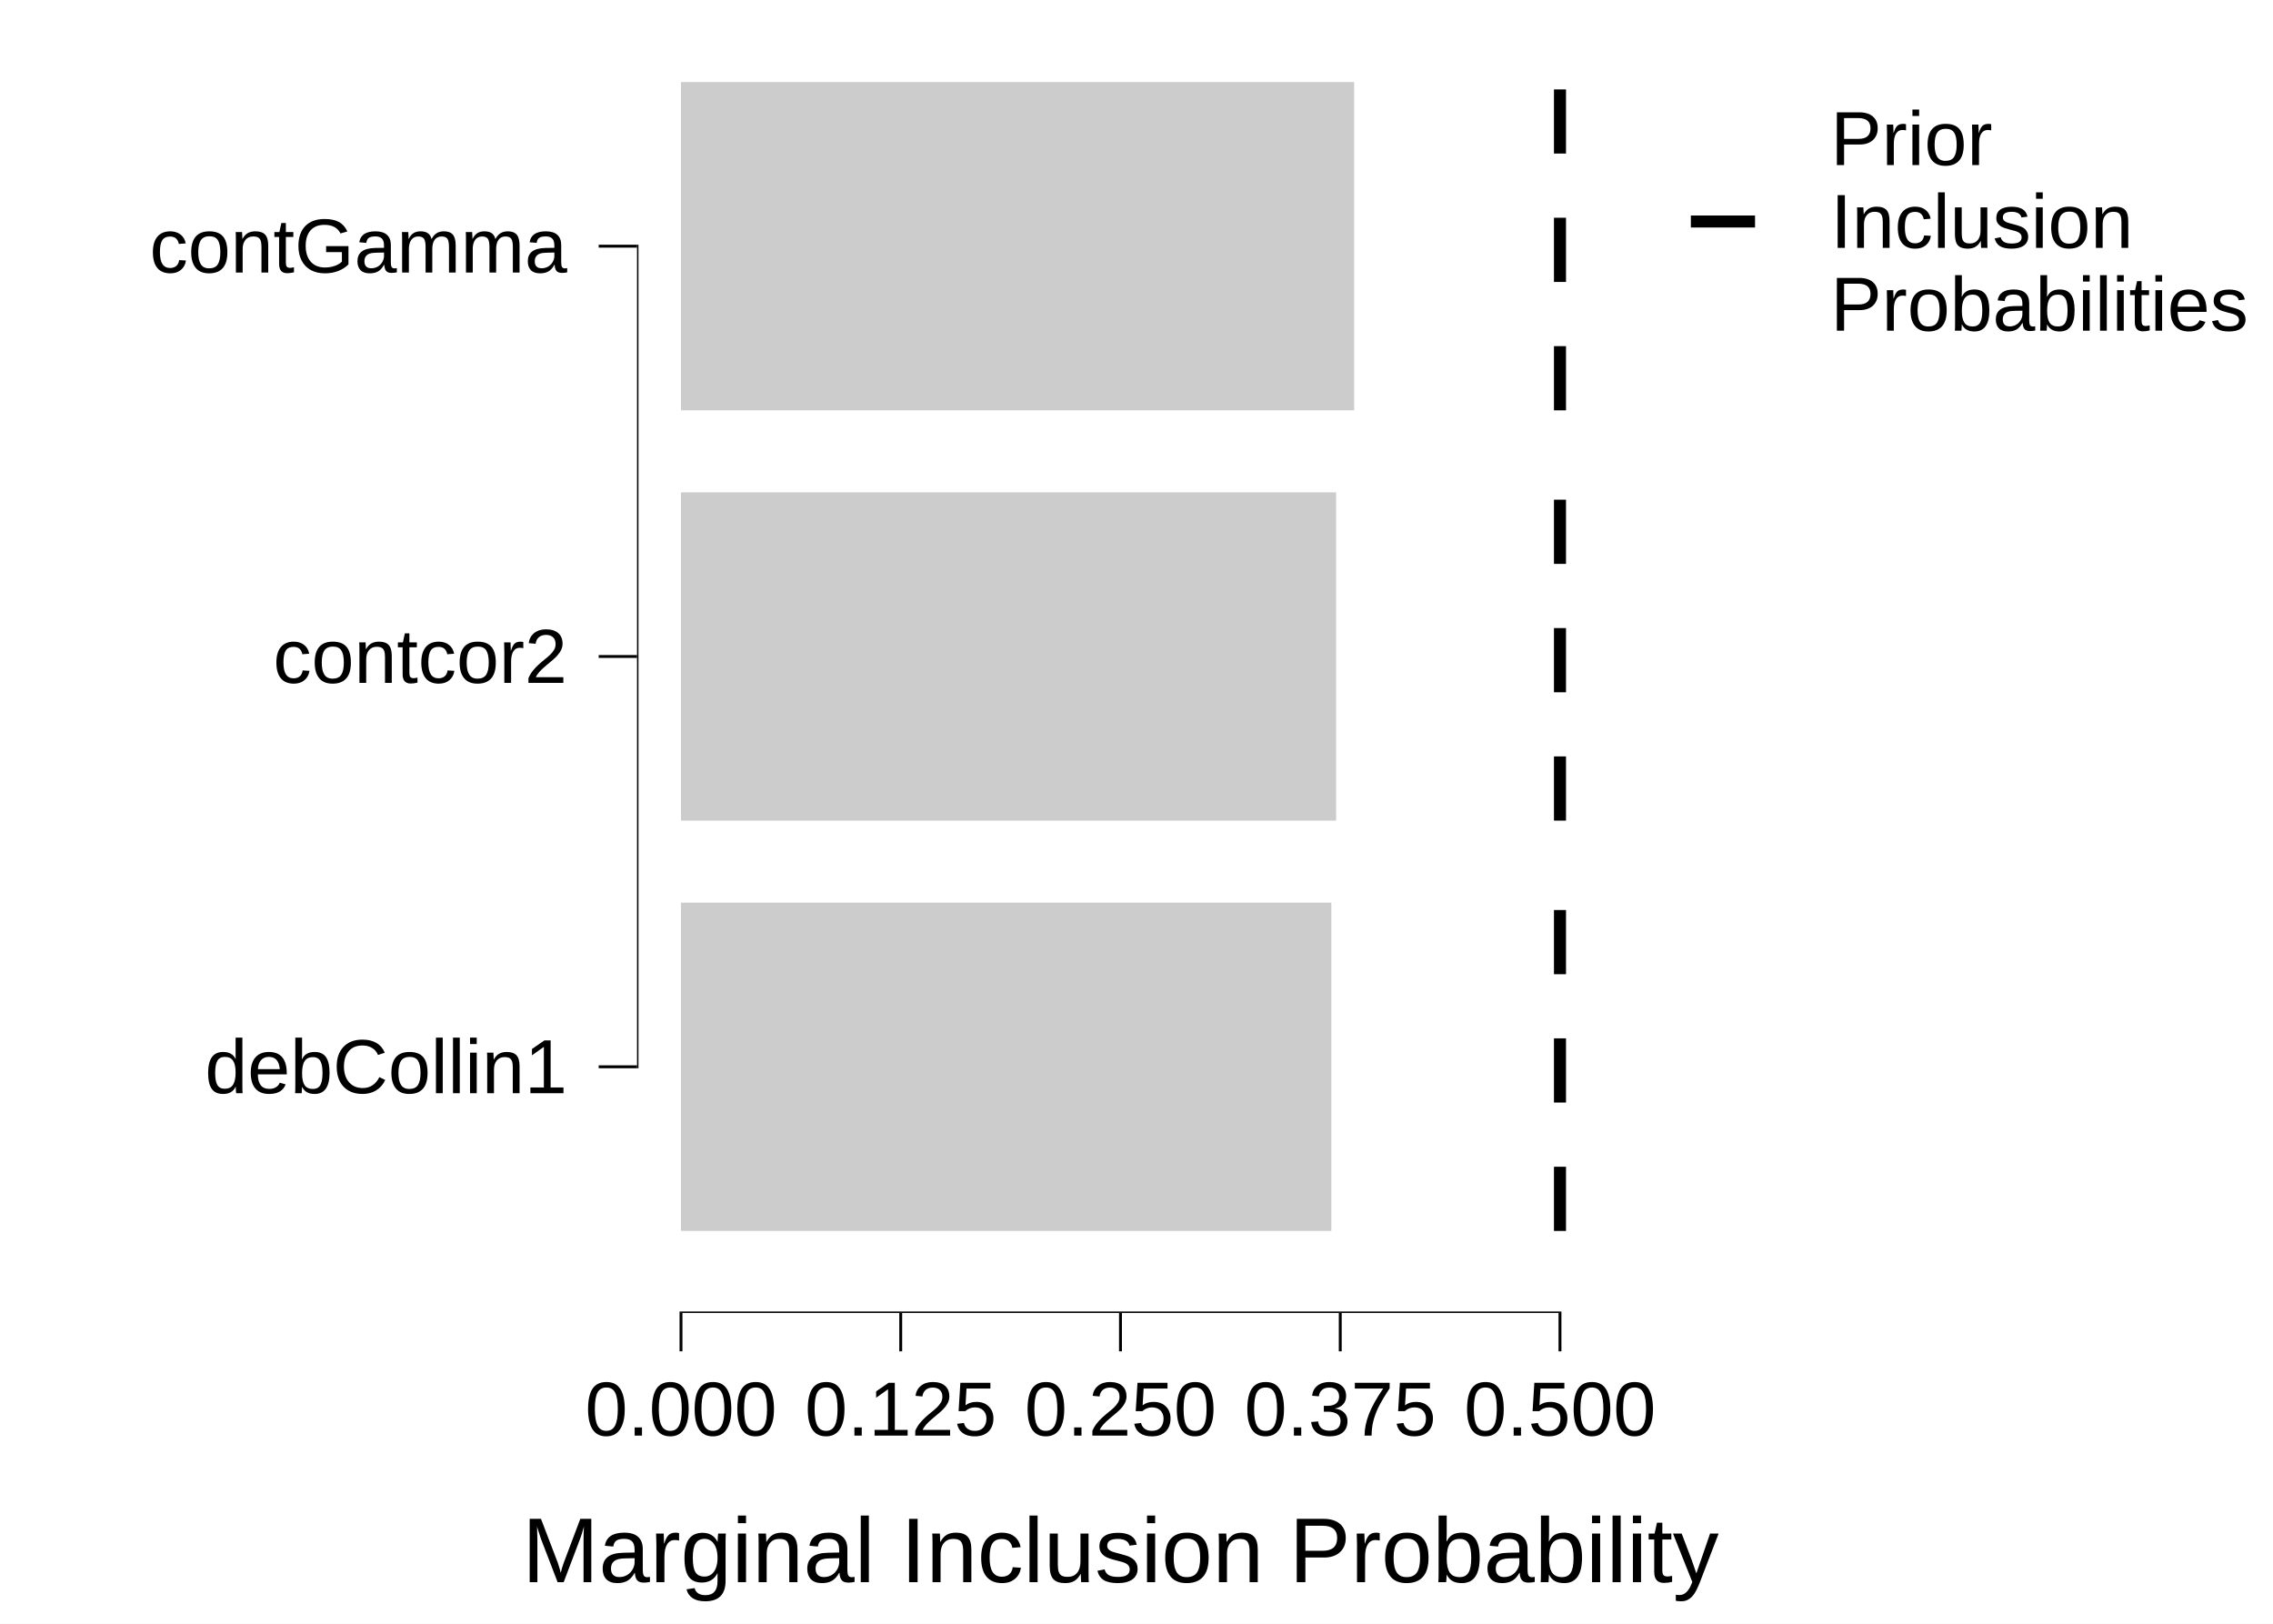
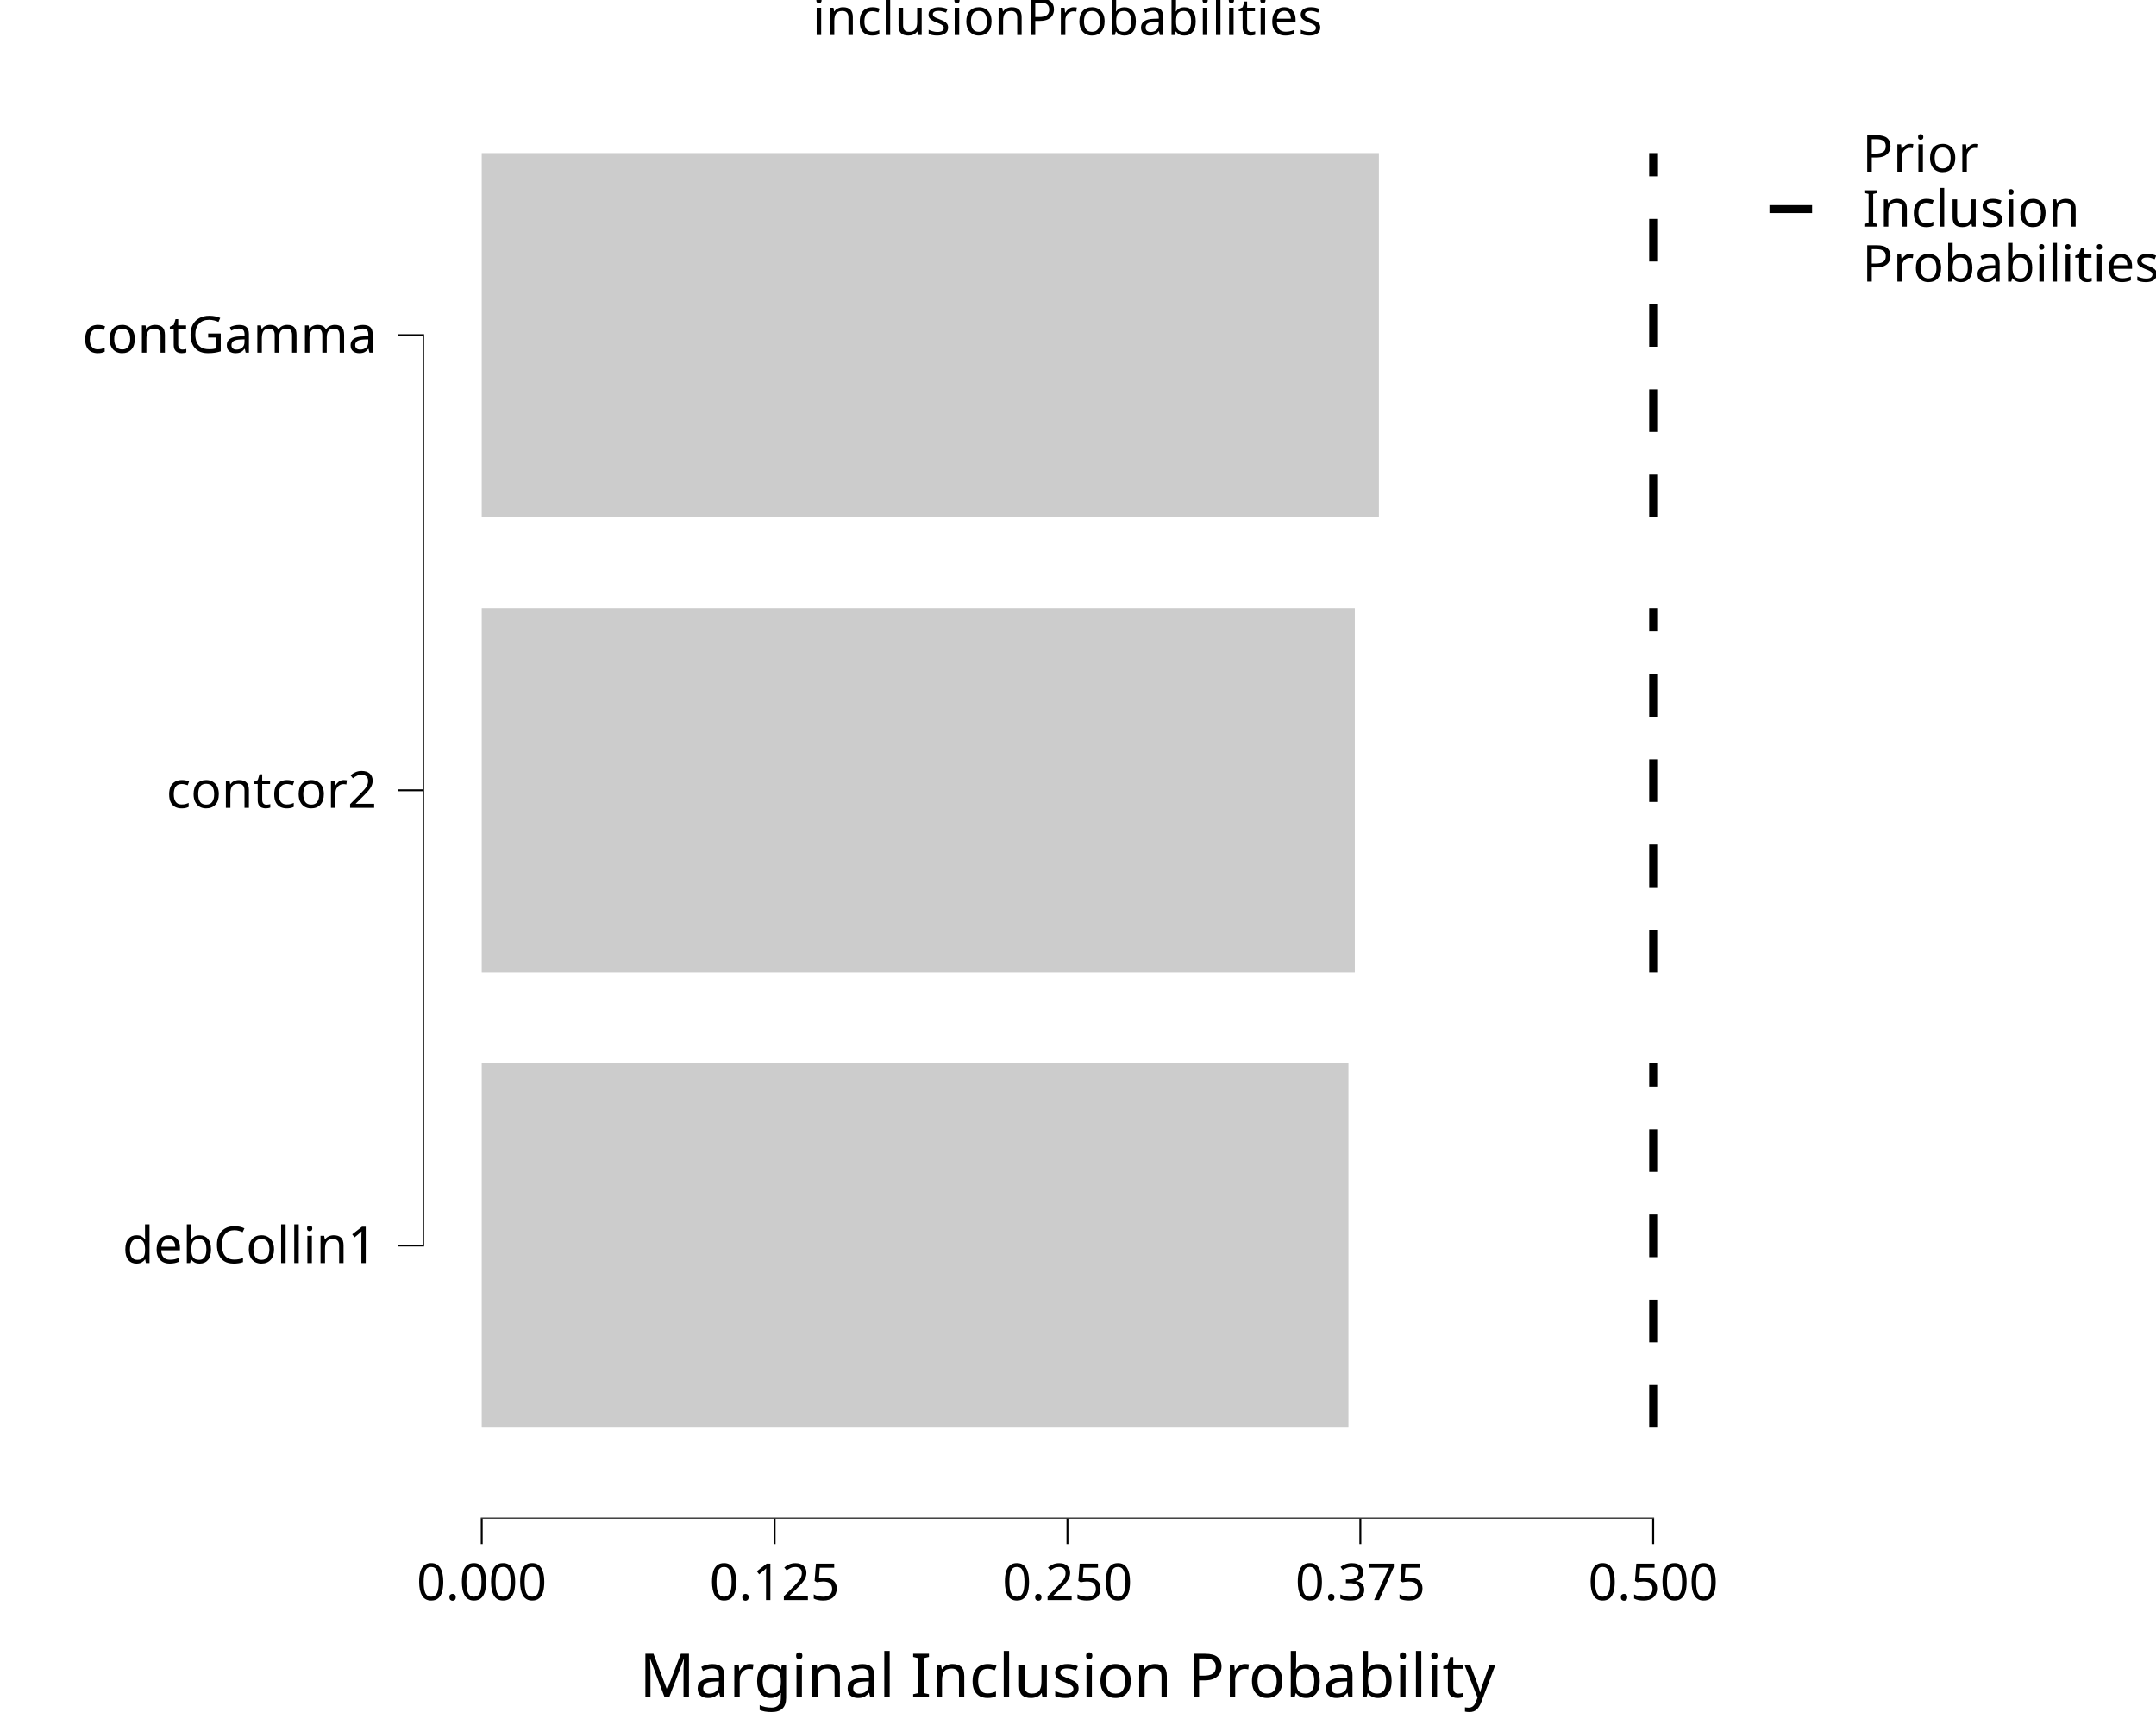
- <svg xmlns="http://www.w3.org/2000/svg" width="504.00pt" height="360.00pt" viewBox="0 0 504.00 360.00">
-   <g class="svglite">
-     <defs>
-       <style type="text/css">
+ <svg xmlns="http://www.w3.org/2000/svg" class="svglite" data-engine-version="2.0" width="720.00pt" height="576.00pt" viewBox="0 0 720.00 576.00">
+   <defs>
+     <style type="text/css">
    .svglite line, .svglite polyline, .svglite polygon, .svglite path, .svglite rect, .svglite circle {
      fill: none;
      stroke: #000000;
      stroke-linecap: round;
      stroke-linejoin: round;
      stroke-miterlimit: 10.00;
    }
-     .svglite text {
-       white-space: pre;
-     }
-     .svglite g.glyphgroup path {
-       fill: inherit;
-       stroke: none;
-     }
  </style>
-     </defs>
-     <rect width="100%" height="100%" style="stroke: none; fill: #FFFFFF;" />
-     <defs>
-       <clipPath id="cpMC4wMHw1MDQuMDB8MC4wMHwzNjAuMDA=">
-         <rect x="0.00" y="0.00" width="504.00" height="360.00" />
-       </clipPath>
-     </defs>
-     <g clip-path="url(#cpMC4wMHw1MDQuMDB8MC4wMHwzNjAuMDA=)">
-       <rect x="0.00" y="0.00" width="504.00" height="360.00" style="stroke-width: 10.67; stroke: none;" />
-     </g>
-     <defs>
-       <clipPath id="cpMTQxLjI1fDM1NS42NXwwLjAwfDI5MS4xMA==">
-         <rect x="141.25" y="0.00" width="214.40" height="291.10" />
-       </clipPath>
-     </defs>
-     <g clip-path="url(#cpMTQxLjI1fDM1NS42NXwwLjAwfDI5MS4xMA==)">
-       <rect x="141.25" y="0.00" width="214.40" height="291.10" style="stroke-width: 10.67; stroke: none;" />
-       <rect x="151.00" y="200.13" width="144.20" height="72.78" style="stroke-width: 1.07; stroke: none; stroke-linecap: butt; stroke-linejoin: miter; fill: #CCCCCC;" />
-       <rect x="151.00" y="109.16" width="145.26" height="72.78" style="stroke-width: 1.07; stroke: none; stroke-linecap: butt; stroke-linejoin: miter; fill: #CCCCCC;" />
-       <rect x="151.00" y="18.19" width="149.26" height="72.78" style="stroke-width: 1.07; stroke: none; stroke-linecap: butt; stroke-linejoin: miter; fill: #CCCCCC;" />
-       <polyline points="345.90,181.94 345.90,109.16 " style="stroke-width: 2.67; stroke-dasharray: 14.23,14.23; stroke-linecap: butt;" />
-       <polyline points="345.90,90.97 345.90,18.19 " style="stroke-width: 2.67; stroke-dasharray: 14.23,14.23; stroke-linecap: butt;" />
-       <polyline points="345.90,272.91 345.90,200.13 " style="stroke-width: 2.67; stroke-dasharray: 14.23,14.23; stroke-linecap: butt;" />
-       <line x1="150.68" y1="291.10" x2="346.22" y2="291.10" style="stroke-width: 0.64; stroke-linecap: butt;" />
-       <line x1="141.25" y1="236.84" x2="141.25" y2="54.26" style="stroke-width: 0.64; stroke-linecap: butt;" />
-       <rect x="141.25" y="0.00" width="214.40" height="291.10" style="stroke-width: 0.00; stroke: none;" />
-     </g>
-     <g clip-path="url(#cpMC4wMHw1MDQuMDB8MC4wMHwzNjAuMDA=)">
-       <polyline points="141.25,291.10 141.25,0.00 " style="stroke-width: 0.00; stroke: none; stroke-linecap: butt;" />
-       <text x="125.77" y="242.37" text-anchor="end" style="font-size: 17.00px; font-family: &quot;Arimo&quot;;" textLength="80.34px" lengthAdjust="spacingAndGlyphs">debCollin1</text>
-       <text x="125.77" y="151.40" text-anchor="end" style="font-size: 17.00px; font-family: &quot;Arimo&quot;;" textLength="65.19px" lengthAdjust="spacingAndGlyphs">contcor2</text>
-       <text x="125.77" y="60.43" text-anchor="end" style="font-size: 17.00px; font-family: &quot;Arimo&quot;;" textLength="92.56px" lengthAdjust="spacingAndGlyphs">contGamma</text>
-       <polyline points="132.75,236.52 141.25,236.52 " style="stroke-width: 0.64; stroke-linecap: butt;" />
-       <polyline points="132.75,145.55 141.25,145.55 " style="stroke-width: 0.64; stroke-linecap: butt;" />
-       <polyline points="132.75,54.58 141.25,54.58 " style="stroke-width: 0.64; stroke-linecap: butt;" />
-       <polyline points="141.25,291.10 355.65,291.10 " style="stroke-width: 0.00; stroke: none; stroke-linecap: butt;" />
-       <polyline points="151.00,299.61 151.00,291.10 " style="stroke-width: 0.64; stroke-linecap: butt;" />
-       <polyline points="199.72,299.61 199.72,291.10 " style="stroke-width: 0.64; stroke-linecap: butt;" />
-       <polyline points="248.45,299.61 248.45,291.10 " style="stroke-width: 0.64; stroke-linecap: butt;" />
-       <polyline points="297.18,299.61 297.18,291.10 " style="stroke-width: 0.64; stroke-linecap: butt;" />
-       <polyline points="345.90,299.61 345.90,291.10 " style="stroke-width: 0.64; stroke-linecap: butt;" />
-       <text x="151.00" y="318.28" text-anchor="middle" style="font-size: 17.00px; font-family: &quot;Arimo&quot;;" textLength="42.53px" lengthAdjust="spacingAndGlyphs">0.000</text>
-       <text x="199.72" y="318.28" text-anchor="middle" style="font-size: 17.00px; font-family: &quot;Arimo&quot;;" textLength="42.53px" lengthAdjust="spacingAndGlyphs">0.125</text>
-       <text x="248.45" y="318.28" text-anchor="middle" style="font-size: 17.00px; font-family: &quot;Arimo&quot;;" textLength="42.53px" lengthAdjust="spacingAndGlyphs">0.250</text>
-       <text x="297.18" y="318.28" text-anchor="middle" style="font-size: 17.00px; font-family: &quot;Arimo&quot;;" textLength="42.53px" lengthAdjust="spacingAndGlyphs">0.375</text>
-       <text x="345.90" y="318.28" text-anchor="middle" style="font-size: 17.00px; font-family: &quot;Arimo&quot;;" textLength="42.53px" lengthAdjust="spacingAndGlyphs">0.500</text>
-       <text x="248.45" y="350.79" text-anchor="middle" style="font-size: 20.40px; font-family: &quot;Arimo&quot;;" textLength="265.31px" lengthAdjust="spacingAndGlyphs">Marginal Inclusion Probability</text>
-       <rect x="366.61" y="-0" width="137.39" height="80.56" style="stroke-width: 0.75; stroke: none;" />
-       <rect x="366.61" y="-0" width="137.39" height="80.56" style="stroke-width: 10.67; stroke: none;" />
-       <rect x="372.09" y="23.13" width="28.35" height="51.95" style="stroke-width: 10.67; stroke: none;" />
-       <line x1="374.92" y1="49.11" x2="397.60" y2="49.11" style="stroke-width: 2.67; stroke-dasharray: 14.23,14.23; stroke-linecap: butt;" />
-       <text x="405.91" y="36.60" style="font-size: 17.00px; font-family: &quot;Arimo&quot;;" textLength="35.89px" lengthAdjust="spacingAndGlyphs">Prior</text>
-       <text x="405.91" y="54.96" style="font-size: 17.00px; font-family: &quot;Arimo&quot;;" textLength="67.09px" lengthAdjust="spacingAndGlyphs">Inclusion</text>
-       <text x="405.91" y="73.32" style="font-size: 17.00px; font-family: &quot;Arimo&quot;;" textLength="92.61px" lengthAdjust="spacingAndGlyphs">Probabilities</text>
-     </g>
+   </defs>
+   <rect width="100%" height="100%" style="stroke: none; fill: #FFFFFF;" />
+   <defs>
+     <clipPath id="cpMC4wMHw3MjAuMDB8MC4wMHw1NzYuMDA=">
+       <rect x="0.00" y="0.00" width="720.00" height="576.00" />
+     </clipPath>
+   </defs>
+   <g clip-path="url(#cpMC4wMHw3MjAuMDB8MC4wMHw1NzYuMDA=)">
+     <rect x="0.00" y="0.00" width="720.00" height="576.00" style="stroke-width: 10.67; stroke: none;" />
+   </g>
+   <defs>
+     <clipPath id="cpMTQxLjMxfDU3MS42NXwyMC43MXw1MDcuMDk=">
+       <rect x="141.31" y="20.71" width="430.34" height="486.39" />
+     </clipPath>
+   </defs>
+   <g clip-path="url(#cpMTQxLjMxfDU3MS42NXwyMC43MXw1MDcuMDk=)">
+     <rect x="141.31" y="20.71" width="430.34" height="486.39" style="stroke-width: 10.67; stroke: none;" />
+     <rect x="160.87" y="355.10" width="289.44" height="121.60" style="stroke-width: 1.07; stroke: none; stroke-linecap: butt; stroke-linejoin: miter; fill: #CCCCCC;" />
+     <rect x="160.87" y="203.10" width="291.57" height="121.60" style="stroke-width: 1.07; stroke: none; stroke-linecap: butt; stroke-linejoin: miter; fill: #CCCCCC;" />
+     <rect x="160.87" y="51.11" width="299.61" height="121.60" style="stroke-width: 1.07; stroke: none; stroke-linecap: butt; stroke-linejoin: miter; fill: #CCCCCC;" />
+     <polyline points="552.09,324.70 552.09,203.10 " style="stroke-width: 2.67; stroke-dasharray: 14.23,14.23; stroke-linecap: butt;" />
+     <polyline points="552.09,172.70 552.09,51.11 " style="stroke-width: 2.67; stroke-dasharray: 14.23,14.23; stroke-linecap: butt;" />
+     <polyline points="552.09,476.69 552.09,355.10 " style="stroke-width: 2.67; stroke-dasharray: 14.23,14.23; stroke-linecap: butt;" />
+     <line x1="160.55" y1="507.09" x2="552.41" y2="507.09" style="stroke-width: 0.64; stroke-linecap: butt;" />
+     <line x1="141.31" y1="416.22" x2="141.31" y2="111.59" style="stroke-width: 0.64; stroke-linecap: butt;" />
+     <rect x="141.31" y="20.71" width="430.34" height="486.39" style="stroke-width: 0.00; stroke: none;" />
+   </g>
+   <g clip-path="url(#cpMC4wMHw3MjAuMDB8MC4wMHw1NzYuMDA=)">
+     <polyline points="141.31,507.09 141.31,20.71 " style="stroke-width: 0.00; stroke: none; stroke-linecap: butt;" />
+     <text x="125.83" y="421.75" text-anchor="end" style="font-size: 17.00px; font-family: sans;" textLength="80.34px" lengthAdjust="spacingAndGlyphs">debCollin1</text>
+     <text x="125.83" y="269.75" text-anchor="end" style="font-size: 17.00px; font-family: sans;" textLength="65.22px" lengthAdjust="spacingAndGlyphs">contcor2</text>
+     <text x="125.83" y="117.76" text-anchor="end" style="font-size: 17.00px; font-family: sans;" textLength="92.62px" lengthAdjust="spacingAndGlyphs">contGamma</text>
+     <polyline points="132.81,415.90 141.31,415.90 " style="stroke-width: 0.64; stroke-linecap: butt;" />
+     <polyline points="132.81,263.90 141.31,263.90 " style="stroke-width: 0.64; stroke-linecap: butt;" />
+     <polyline points="132.81,111.91 141.31,111.91 " style="stroke-width: 0.64; stroke-linecap: butt;" />
+     <polyline points="141.31,507.09 571.65,507.09 " style="stroke-width: 0.00; stroke: none; stroke-linecap: butt;" />
+     <polyline points="160.87,515.60 160.87,507.09 " style="stroke-width: 0.64; stroke-linecap: butt;" />
+     <polyline points="258.68,515.60 258.68,507.09 " style="stroke-width: 0.64; stroke-linecap: butt;" />
+     <polyline points="356.48,515.60 356.48,507.09 " style="stroke-width: 0.64; stroke-linecap: butt;" />
+     <polyline points="454.29,515.60 454.29,507.09 " style="stroke-width: 0.64; stroke-linecap: butt;" />
+     <polyline points="552.09,515.60 552.09,507.09 " style="stroke-width: 0.64; stroke-linecap: butt;" />
+     <text x="160.87" y="534.27" text-anchor="middle" style="font-size: 17.00px; font-family: sans;" textLength="42.54px" lengthAdjust="spacingAndGlyphs">0.000</text>
+     <text x="258.68" y="534.27" text-anchor="middle" style="font-size: 17.00px; font-family: sans;" textLength="42.54px" lengthAdjust="spacingAndGlyphs">0.125</text>
+     <text x="356.48" y="534.27" text-anchor="middle" style="font-size: 17.00px; font-family: sans;" textLength="42.54px" lengthAdjust="spacingAndGlyphs">0.250</text>
+     <text x="454.29" y="534.27" text-anchor="middle" style="font-size: 17.00px; font-family: sans;" textLength="42.54px" lengthAdjust="spacingAndGlyphs">0.375</text>
+     <text x="552.09" y="534.27" text-anchor="middle" style="font-size: 17.00px; font-family: sans;" textLength="42.54px" lengthAdjust="spacingAndGlyphs">0.500</text>
+     <text x="356.48" y="566.78" text-anchor="middle" style="font-size: 20.40px; font-family: sans;" textLength="265.35px" lengthAdjust="spacingAndGlyphs">Marginal Inclusion Probability</text>
+     <rect x="582.61" y="20.71" width="137.39" height="80.57" style="stroke-width: 0.75; stroke: none;" />
+     <rect x="582.61" y="20.71" width="137.39" height="80.57" style="stroke-width: 10.67; stroke: none;" />
+     <rect x="588.09" y="43.85" width="28.35" height="51.95" style="stroke-width: 10.67; stroke: none;" />
+     <line x1="590.92" y1="69.82" x2="613.60" y2="69.82" style="stroke-width: 2.67; stroke-dasharray: 14.23,14.23; stroke-linecap: butt;" />
+     <text x="621.91" y="57.31" style="font-size: 17.00px; font-family: sans;" textLength="35.89px" lengthAdjust="spacingAndGlyphs">Prior</text>
+     <text x="621.91" y="75.67" style="font-size: 17.00px; font-family: sans;" textLength="67.11px" lengthAdjust="spacingAndGlyphs">Inclusion</text>
+     <text x="621.91" y="94.03" style="font-size: 17.00px; font-family: sans;" textLength="92.61px" lengthAdjust="spacingAndGlyphs">Probabilities</text>
+     <text x="356.48" y="11.70" text-anchor="middle" style="font-size: 17.00px; font-family: sans;" textLength="158.76px" lengthAdjust="spacingAndGlyphs">inclusionProbabilities</text>
  </g>
</svg>
